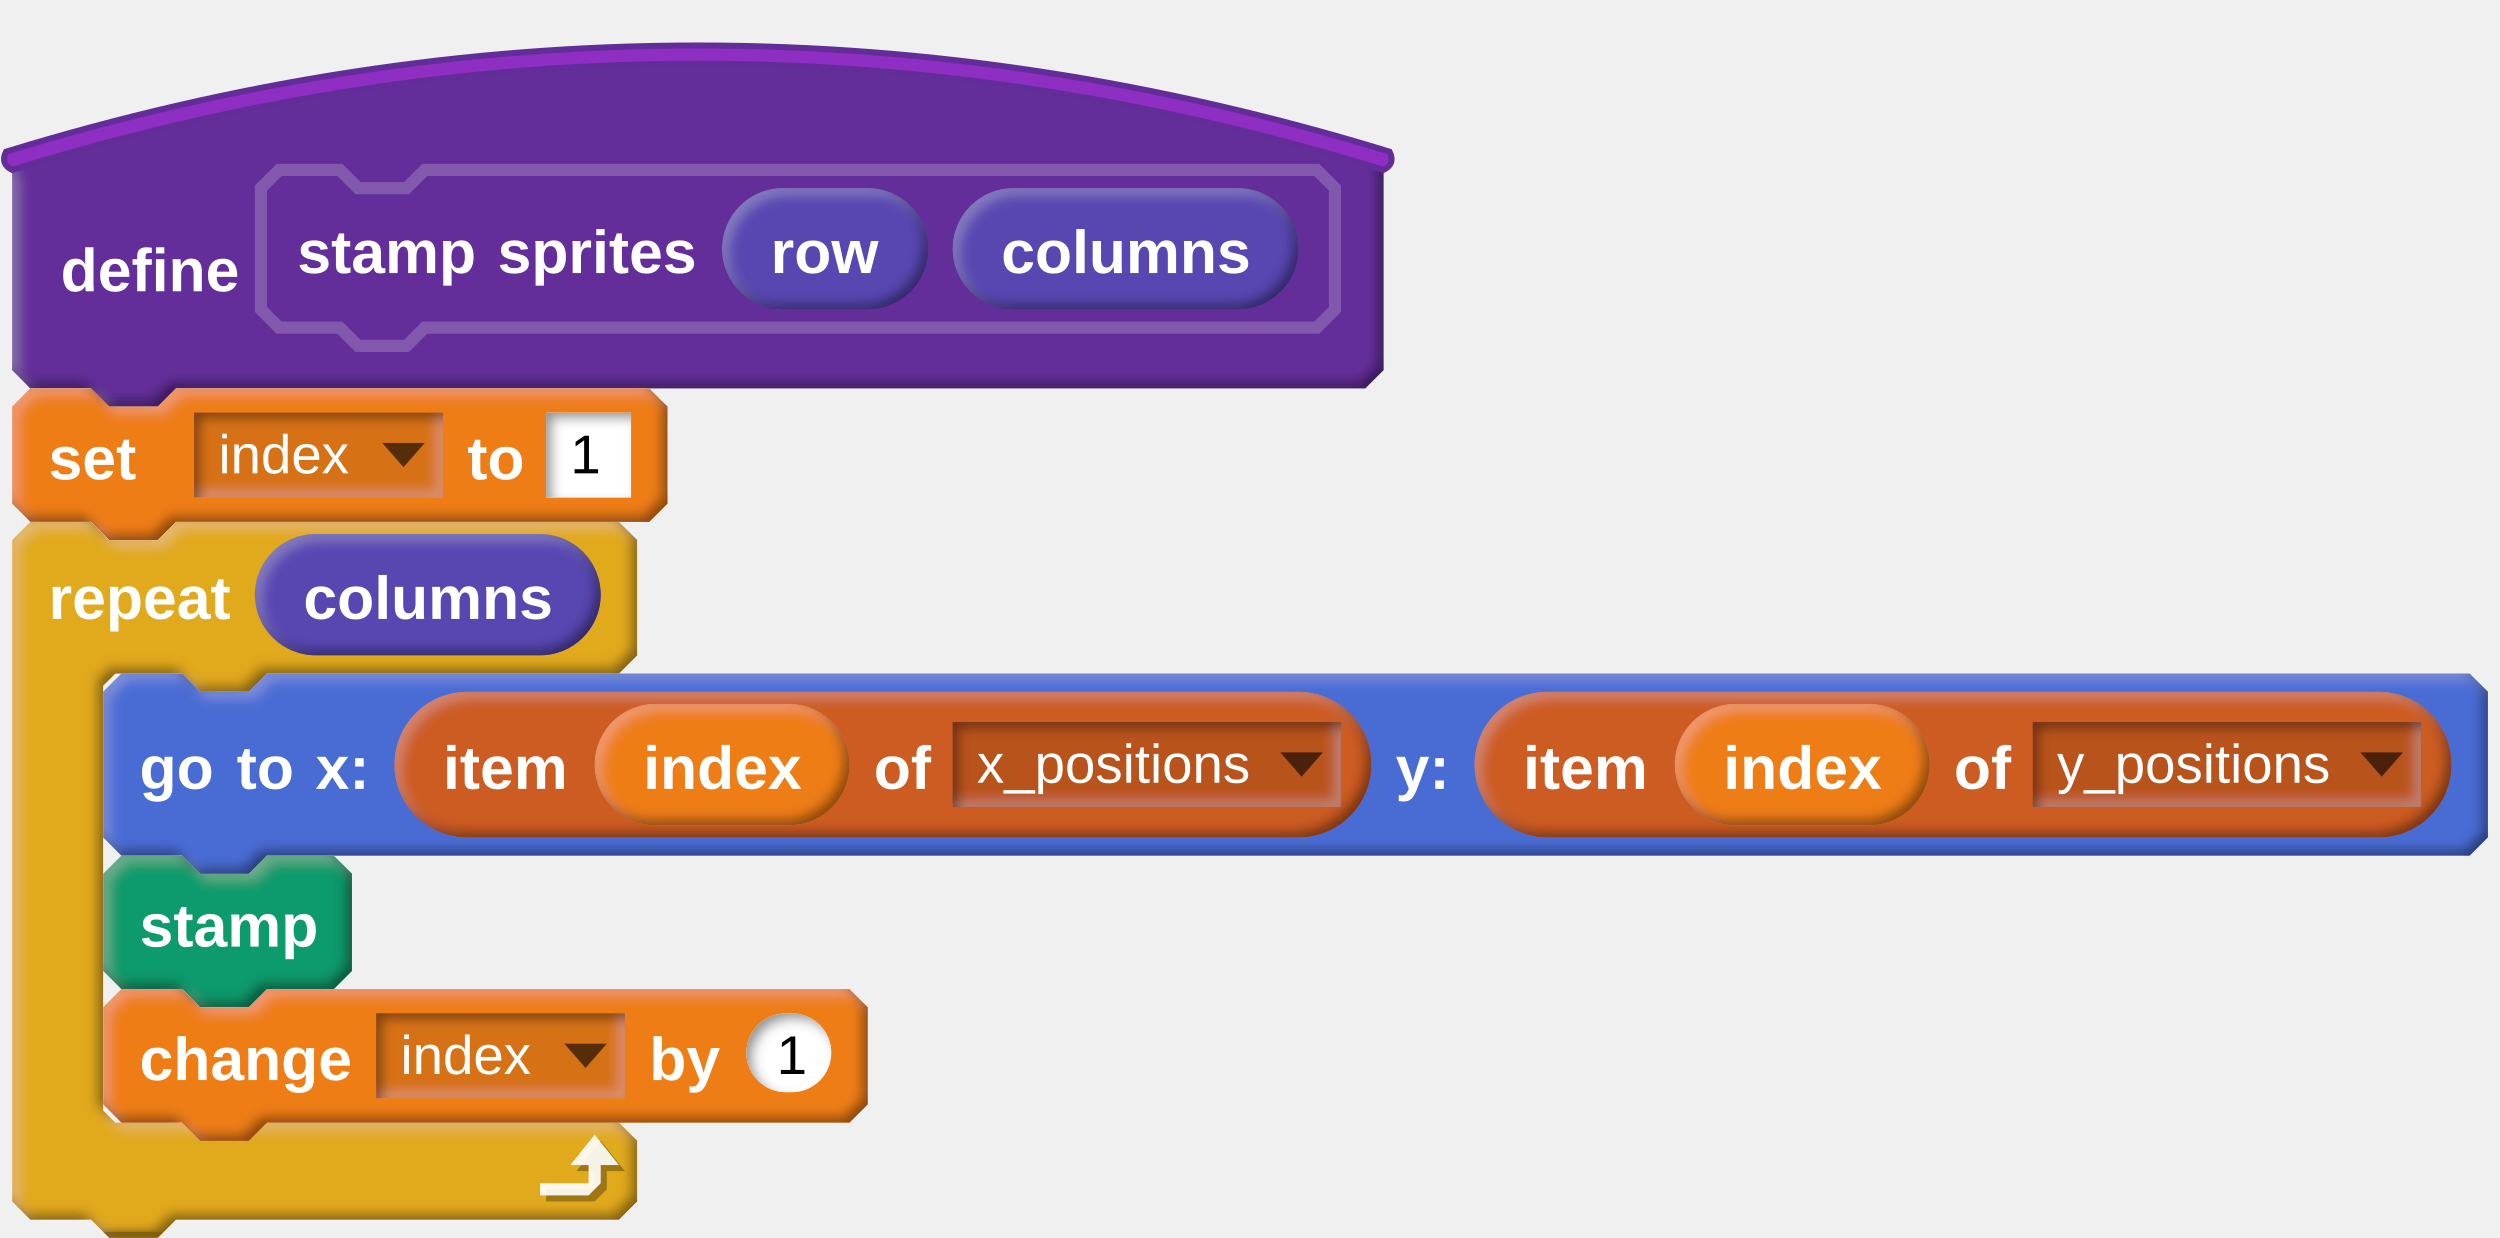
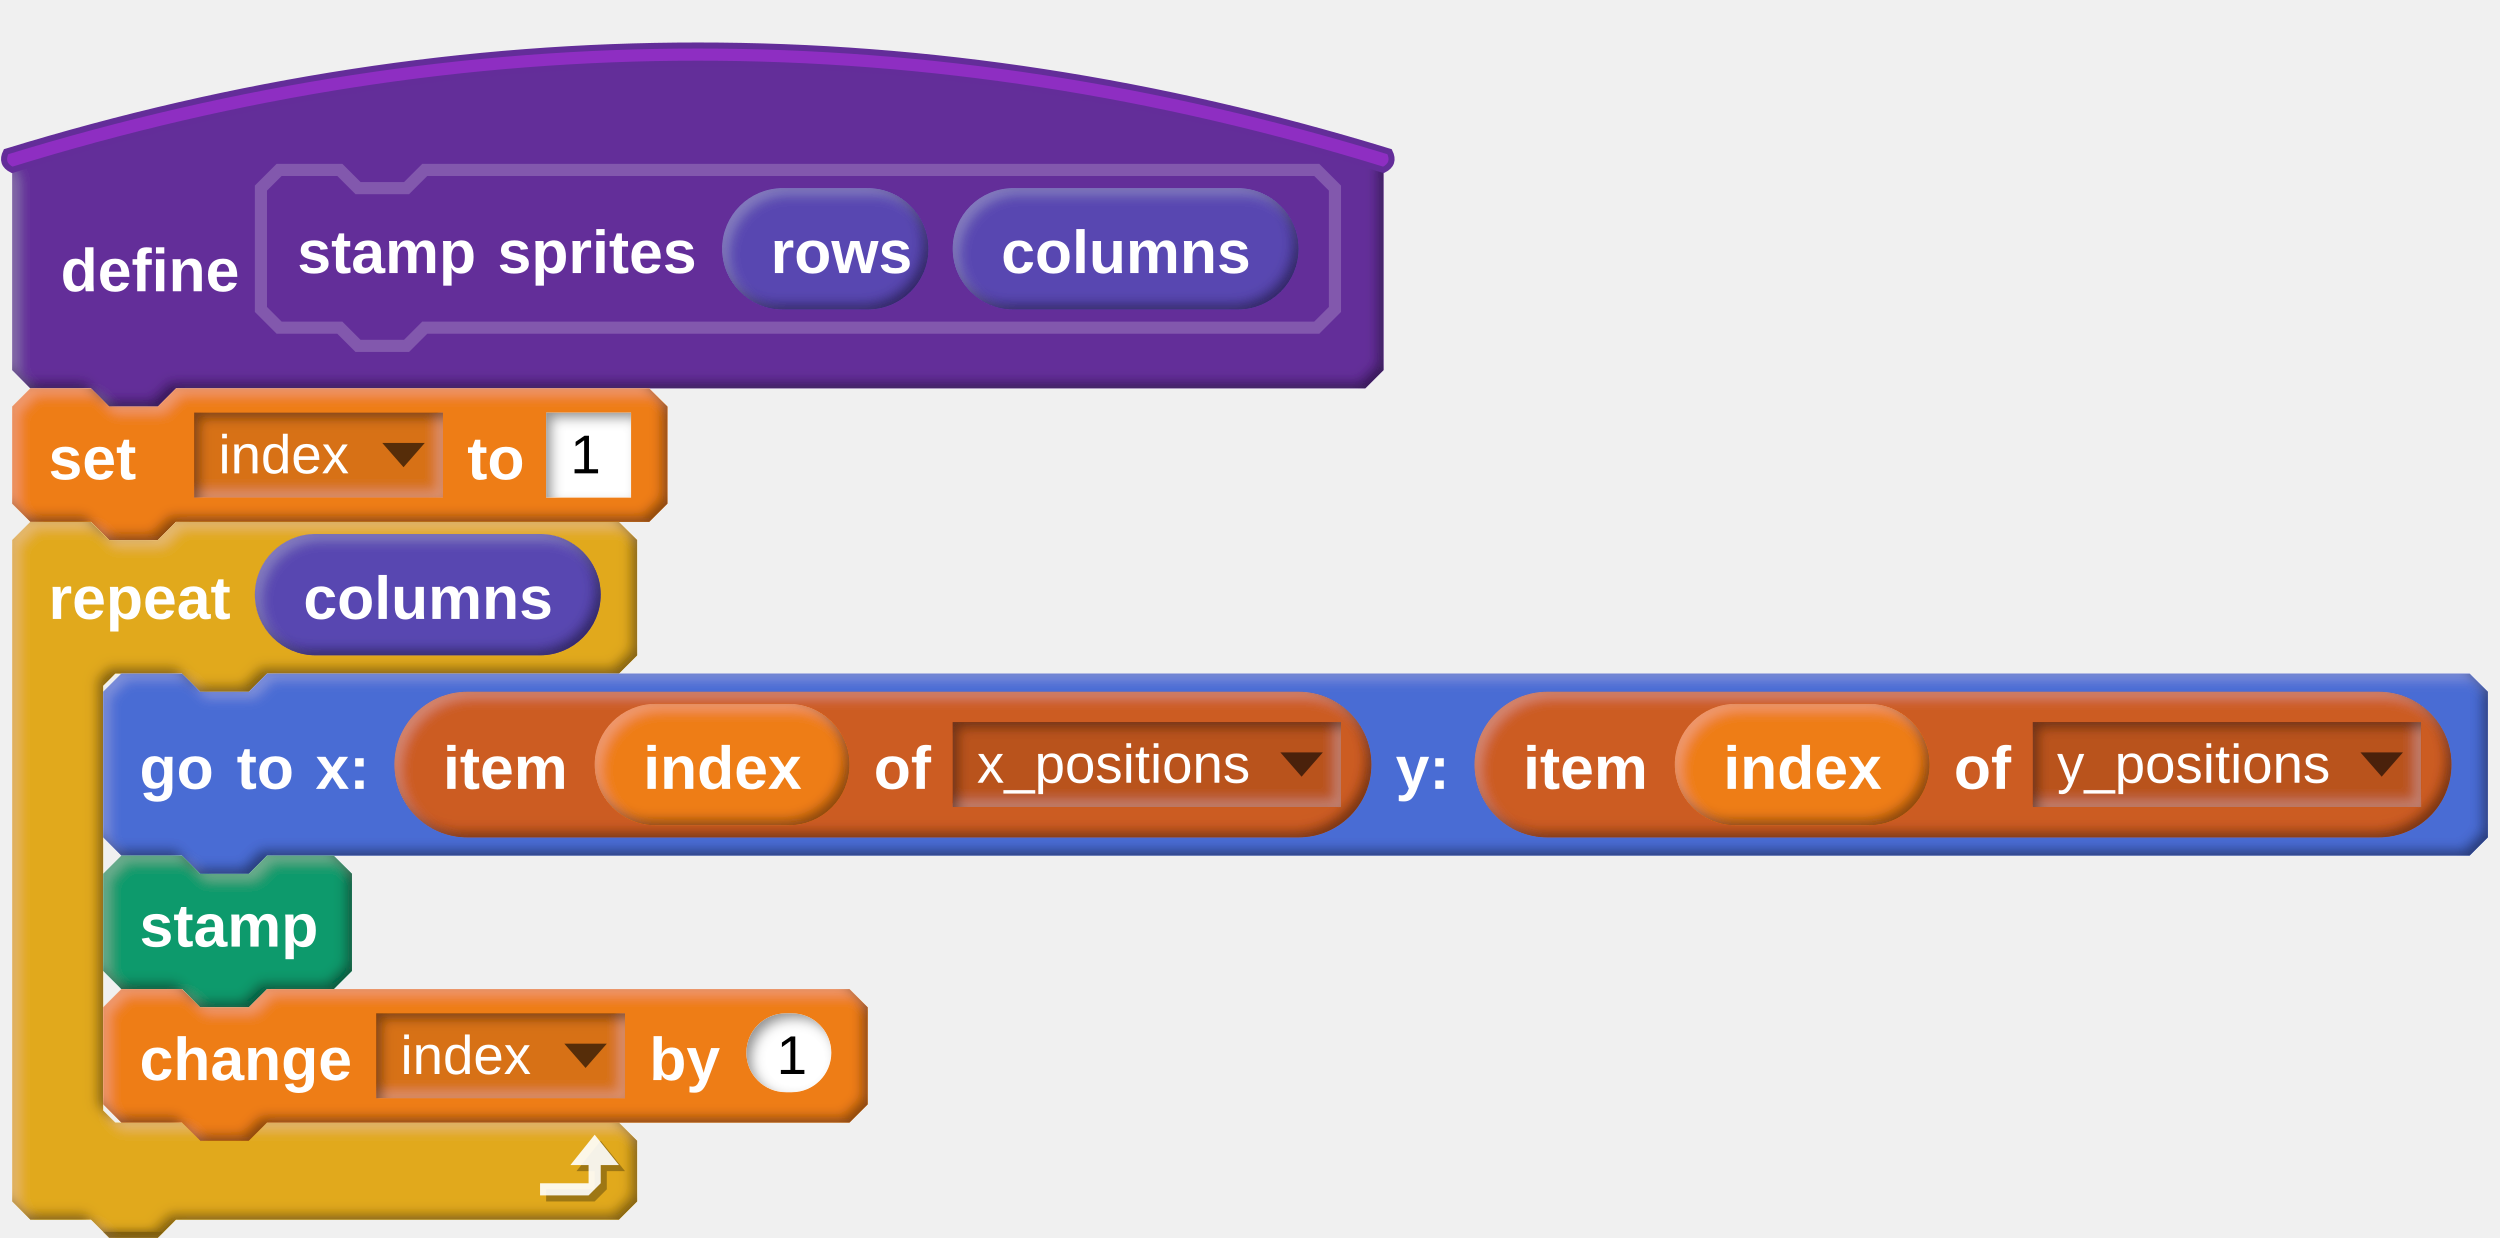
<svg xmlns="http://www.w3.org/2000/svg" xmlns:xlink="http://www.w3.org/1999/xlink" version="1.1" width="412" height="204">
  <defs>
    <filter id="bevelFilter" x0="-50%" y0="-50%" width="200%" height="200%">
      <feGaussianBlur result="blur-1" in="SourceAlpha" stdDeviation="1 1" />
      <feFlood result="flood-2" in="undefined" flood-color="#fff" flood-opacity="0.15" />
      <feOffset result="offset-3" in="blur-1" dx="1" dy="1" />
      <feComposite result="comp-4" operator="arithmetic" in="SourceAlpha" in2="offset-3" k2="1" k3="-1" />
      <feComposite result="comp-5" operator="in" in="flood-2" in2="comp-4" />
      <feFlood result="flood-6" in="undefined" flood-color="#000" flood-opacity="0.7" />
      <feOffset result="offset-7" in="blur-1" dx="-1" dy="-1" />
      <feComposite result="comp-8" operator="arithmetic" in="SourceAlpha" in2="offset-7" k2="1" k3="-1" />
      <feComposite result="comp-9" operator="in" in="flood-6" in2="comp-8" />
      <feMerge result="merge-10">
        <feMergeNode in="SourceGraphic" />
        <feMergeNode in="comp-5" />
        <feMergeNode in="comp-9" />
      </feMerge>
    </filter>
    <filter id="inputBevelFilter" x0="-50%" y0="-50%" width="200%" height="200%">
      <feGaussianBlur result="blur-1" in="SourceAlpha" stdDeviation="1 1" />
      <feFlood result="flood-2" in="undefined" flood-color="#fff" flood-opacity="0.15" />
      <feOffset result="offset-3" in="blur-1" dx="-1" dy="-1" />
      <feComposite result="comp-4" operator="arithmetic" in="SourceAlpha" in2="offset-3" k2="1" k3="-1" />
      <feComposite result="comp-5" operator="in" in="flood-2" in2="comp-4" />
      <feFlood result="flood-6" in="undefined" flood-color="#000" flood-opacity="0.7" />
      <feOffset result="offset-7" in="blur-1" dx="1" dy="1" />
      <feComposite result="comp-8" operator="arithmetic" in="SourceAlpha" in2="offset-7" k2="1" k3="-1" />
      <feComposite result="comp-9" operator="in" in="flood-6" in2="comp-8" />
      <feMerge result="merge-10">
        <feMergeNode in="SourceGraphic" />
        <feMergeNode in="comp-5" />
        <feMergeNode in="comp-9" />
      </feMerge>
    </filter>
    <filter id="inputDarkFilter" x0="-50%" y0="-50%" width="200%" height="200%">
      <feFlood result="flood-1" in="undefined" flood-color="#000" flood-opacity="0.2" />
      <feComposite result="comp-2" operator="in" in="flood-1" in2="SourceAlpha" />
      <feMerge result="merge-3">
        <feMergeNode in="SourceGraphic" />
        <feMergeNode in="comp-2" />
      </feMerge>
    </filter>
    <path d="M1.504 21L0 19.493 4.567 0h1.948l-.5 2.418s1.002-.502 3.006 0c2.006.503 3.008 2.01 6.517 2.01 3.508 0 4.463-.545 4.463-.545l-.823 9.892s-2.137 1.005-5.144.696c-3.007-.307-3.007-2.007-6.014-2.51-3.008-.502-4.512.503-4.512.503L1.504 21z" fill="#3f8d15" id="greenFlag" />
    <path d="M6.724 0C3.01 0 0 2.91 0 6.5c0 2.316 1.253 4.35 3.14 5.5H5.17v-1.256C3.364 10.126 2.07 8.46 2.07 6.5 2.07 4.015 4.152 2 6.723 2c1.14 0 2.184.396 2.993 1.053L8.31 4.13c-.45.344-.398.826.11 1.08L15 8.5 13.858.992c-.083-.547-.514-.714-.963-.37l-1.532 1.172A6.825 6.825 0 0 0 6.723 0z" fill="#fff" id="turnRight" />
    <path d="M3.637 1.794A6.825 6.825 0 0 1 8.277 0C11.99 0 15 2.91 15 6.5c0 2.316-1.253 4.35-3.14 5.5H9.83v-1.256c1.808-.618 3.103-2.285 3.103-4.244 0-2.485-2.083-4.5-4.654-4.5-1.14 0-2.184.396-2.993 1.053L6.69 4.13c.45.344.398.826-.11 1.08L0 8.5 1.142.992c.083-.547.514-.714.963-.37l1.532 1.172z" fill="#fff" id="turnLeft" />
    <path d="M0 0L4 4L0 8Z" fill="#111" id="addInput" />
    <path d="M4 0L4 8L0 4Z" fill="#111" id="delInput" />
    <g id="loopArrow">
      <path d="M8 0l2 -2l0 -3l3 0l-4 -5l-4 5l3 0l0 3l-8 0l0 2" fill="#000" opacity="0.3" />
      <path d="M8 0l2 -2l0 -3l3 0l-4 -5l-4 5l3 0l0 3l-8 0l0 2" fill="#fff" opacity="0.9" transform="translate(-1 -1)" />
    </g>
    <style>.sb-label{font-family:Lucida Grande,Verdana,Arial,DejaVu Sans,sans-serif;font-weight:700;fill:#fff;font-size:10px;word-spacing:+1px}.sb-obsolete{fill:#d42828}.sb-motion{fill:#4a6cd4}.sb-looks{fill:#8a55d7}.sb-sound{fill:#bb42c3}.sb-pen{fill:#0e9a6c}.sb-events{fill:#c88330}.sb-control{fill:#e1a91a}.sb-sensing{fill:#2ca5e2}.sb-operators{fill:#5cb712}.sb-variables{fill:#ee7d16}.sb-list{fill:#cc5b22}.sb-custom{fill:#632d99}.sb-custom-arg{fill:#5947b1}.sb-extension{fill:#4b4a60}.sb-grey{fill:#969696}.sb-bevel{filter:url(#bevelFilter)}.sb-input{filter:url(#inputBevelFilter)}.sb-input-number,.sb-input-number-dropdown,.sb-input-string{fill:#fff}.sb-literal-dropdown,.sb-literal-number,.sb-literal-number-dropdown,.sb-literal-string{font-weight:400;font-size:9px;word-spacing:0}.sb-literal-number,.sb-literal-number-dropdown,.sb-literal-string{fill:#000}.sb-darker{filter:url(#inputDarkFilter)}.sb-outline{stroke:#fff;stroke-opacity:.2;stroke-width:2;fill:none}.sb-define-hat-cap{stroke:#632d99;stroke-width:1;fill:#8e2ec2}.sb-comment{fill:#ffffa5;stroke:#d0d1d2;stroke-width:1}.sb-comment-line{fill:#ffff80}.sb-comment-label{font-family:Helevetica,Arial,DejaVu Sans,sans-serif;font-weight:700;fill:#5c5d5f;word-spacing:0;font-size:12px}</style>
  </defs>
  <g>
    <g transform="translate(0 0)">
      <g transform="translate(2 0)">
        <g transform="translate(0 12)">
          <path d="M 0 15 Q 113 -20 226 15 L 226 49 L 223 52 L 27 52 L 24 55 L 16 55 L 13 52 L 3 52 L 0 49 M -1 13 Q 113 -22 227 13 Q 228 15 226 16 Q 113 -19 0 16 Q -2 15 -1 13 Z" class="sb-custom sb-bevel" />
          <path d="M -1 13 Q 113 -22 227 13 Q 228 15 226 16 Q 113 -19 0 16 Q -2 15 -1 13 Z" class="sb-define-hat-cap" />
        </g>
        <text x="0" y="10" class="sb-label " transform="translate(8 38)">define</text>
        <g transform="translate(41 28)">
          <path d="M 0 3 L 3 0 L 13 0 L 16 3 L 24 3 L 27 0 L 174 0 L 177 3 L 177 23 L 174 26 L 27 26 L 24 29 L 16 29 L 13 26 L 3 26 L 0 23 Z" class="sb-outline" />
          <text x="0" y="10" class="sb-label " transform="translate(6 7)">stamp</text>
          <text x="0" y="10" class="sb-label " transform="translate(39 7)">sprites</text>
          <g transform="translate(76 3)">
            <path d="M 10 0 L 24 0 A 10 10 0 0 1 24 20 L 10 20 A 10 10 0 0 1 10 0 Z" class="sb-custom-arg sb-bevel" />
-             <text x="0" y="10" class="sb-label " transform="translate(8 4)">row</text>
+             <text x="0" y="10" class="sb-label " transform="translate(8 4)">rows</text>
          </g>
          <g transform="translate(114 3)">
            <path d="M 10 0 L 47 0 A 10 10 0 0 1 47 20 L 10 20 A 10 10 0 0 1 10 0 Z" class="sb-custom-arg sb-bevel" />
            <text x="0" y="10" class="sb-label " transform="translate(8 4)">columns</text>
          </g>
        </g>
      </g>
      <g transform="translate(2 64)">
        <path d="M 0 3 L 3 0 L 13 0 L 16 3 L 24 3 L 27 0 L 105 0 L 108 3 L 108 19 L 105 22 L 27 22 L 24 25 L 16 25 L 13 22 L 3 22 L 0 19 Z" class="sb-variables sb-bevel" />
        <text x="0" y="10" class="sb-label " transform="translate(6 5)">set</text>
        <g transform="translate(30 4)">
          <g width="41" height="14" class="sb-input sb-input-dropdown">
            <rect x="0" y="0" width="41" height="14" class="sb-variables sb-darker" />
          </g>
          <text x="0" y="10" class="sb-label sb-literal-dropdown" transform="translate(4 0)">index</text>
          <polygon points="7 0 3.5 4 0 0" fill="#000" opacity="0.6" transform="translate(31 5)" />
        </g>
        <text x="0" y="10" class="sb-label " transform="translate(75 5)">to</text>
        <g transform="translate(88 4)">
          <rect x="0" y="0" width="14" height="14" class="sb-input sb-input-string" />
          <text x="0" y="10" class="sb-label sb-literal-string" transform="translate(4 0)">1</text>
        </g>
      </g>
      <g transform="translate(2 86)">
        <path d="M 0 3 L 3 0 L 13 0 L 16 3 L 24 3 L 27 0 L 100 0 L 103 3 L 103 22 L 100 25 L 42 25 L 39 28 L 31 28 L 28 25 L 17 25 L 15 27 L 15 97 L 17 99 L 100 99 L 103 102 L 103 112 L 100 115 L 27 115 L 24 118 L 16 118 L 13 115 L 3 115 L 0 112" class="sb-control sb-bevel" />
        <text x="0" y="10" class="sb-label " transform="translate(6 6)">repeat</text>
        <g transform="translate(40 2)">
          <path d="M 10 0 L 47 0 A 10 10 0 0 1 47 20 L 10 20 A 10 10 0 0 1 10 0 Z" class="sb-custom-arg sb-bevel" />
          <text x="0" y="10" class="sb-label " transform="translate(8 4)">columns</text>
        </g>
        <use xlink:href="#loopArrow" transform="translate(88 112)" />
        <g transform="translate(15 25)">
          <g transform="translate(0 0)">
            <path d="M 0 3 L 3 0 L 13 0 L 16 3 L 24 3 L 27 0 L 390 0 L 393 3 L 393 27 L 390 30 L 27 30 L 24 33 L 16 33 L 13 30 L 3 30 L 0 27 Z" class="sb-motion sb-bevel" />
            <text x="0" y="10" class="sb-label " transform="translate(6 9)">go</text>
            <text x="0" y="10" class="sb-label " transform="translate(22 9)">to</text>
            <text x="0" y="10" class="sb-label " transform="translate(35 9)">x:</text>
            <g transform="translate(48 3)">
              <path d="M 12 0 L 149 0 A 12 12 0 0 1 149 24 L 12 24 A 12 12 0 0 1 12 0 Z" class="sb-list sb-bevel" />
              <text x="0" y="10" class="sb-label " transform="translate(8 6)">item</text>
              <g transform="translate(33 2)">
                <path d="M 10 0 L 32 0 A 10 10 0 0 1 32 20 L 10 20 A 10 10 0 0 1 10 0 Z" class="sb-variables sb-bevel" />
                <text x="0" y="10" class="sb-label " transform="translate(8 4)">index</text>
              </g>
              <text x="0" y="10" class="sb-label " transform="translate(79 6)">of</text>
              <g transform="translate(92 5)">
                <g width="64" height="14" class="sb-input sb-input-dropdown">
                  <rect x="0" y="0" width="64" height="14" class="sb-list sb-darker" />
                </g>
                <text x="0" y="10" class="sb-label sb-literal-dropdown" transform="translate(4 0)">x_positions</text>
                <polygon points="7 0 3.5 4 0 0" fill="#000" opacity="0.6" transform="translate(54 5)" />
              </g>
            </g>
            <text x="0" y="10" class="sb-label " transform="translate(213 9)">y:</text>
            <g transform="translate(226 3)">
              <path d="M 12 0 L 149 0 A 12 12 0 0 1 149 24 L 12 24 A 12 12 0 0 1 12 0 Z" class="sb-list sb-bevel" />
              <text x="0" y="10" class="sb-label " transform="translate(8 6)">item</text>
              <g transform="translate(33 2)">
                <path d="M 10 0 L 32 0 A 10 10 0 0 1 32 20 L 10 20 A 10 10 0 0 1 10 0 Z" class="sb-variables sb-bevel" />
                <text x="0" y="10" class="sb-label " transform="translate(8 4)">index</text>
              </g>
              <text x="0" y="10" class="sb-label " transform="translate(79 6)">of</text>
              <g transform="translate(92 5)">
                <g width="64" height="14" class="sb-input sb-input-dropdown">
                  <rect x="0" y="0" width="64" height="14" class="sb-list sb-darker" />
                </g>
                <text x="0" y="10" class="sb-label sb-literal-dropdown" transform="translate(4 0)">y_positions</text>
                <polygon points="7 0 3.5 4 0 0" fill="#000" opacity="0.6" transform="translate(54 5)" />
              </g>
            </g>
          </g>
          <g transform="translate(0 30)">
            <path d="M 0 3 L 3 0 L 13 0 L 16 3 L 24 3 L 27 0 L 38 0 L 41 3 L 41 19 L 38 22 L 27 22 L 24 25 L 16 25 L 13 22 L 3 22 L 0 19 Z" class="sb-pen sb-bevel" />
            <text x="0" y="10" class="sb-label " transform="translate(6 5)">stamp</text>
          </g>
          <g transform="translate(0 52)">
            <path d="M 0 3 L 3 0 L 13 0 L 16 3 L 24 3 L 27 0 L 123 0 L 126 3 L 126 19 L 123 22 L 27 22 L 24 25 L 16 25 L 13 22 L 3 22 L 0 19 Z" class="sb-variables sb-bevel" />
            <text x="0" y="10" class="sb-label " transform="translate(6 5)">change</text>
            <g transform="translate(45 4)">
              <g width="41" height="14" class="sb-input sb-input-dropdown">
                <rect x="0" y="0" width="41" height="14" class="sb-variables sb-darker" />
              </g>
              <text x="0" y="10" class="sb-label sb-literal-dropdown" transform="translate(4 0)">index</text>
              <polygon points="7 0 3.5 4 0 0" fill="#000" opacity="0.6" transform="translate(31 5)" />
            </g>
            <text x="0" y="10" class="sb-label " transform="translate(90 5)">by</text>
            <g transform="translate(106 4)">
              <path d="M 6.5 0 L 7.5 0 A 6.5 6.5 0 0 1 7.5 13 L 6.5 13 A 6.5 6.5 0 0 1 6.5 0 Z" class="sb-input sb-input-number" />
              <text x="0" y="10" class="sb-label sb-literal-number" transform="translate(5 0)">1</text>
            </g>
          </g>
        </g>
      </g>
    </g>
  </g>
</svg>
